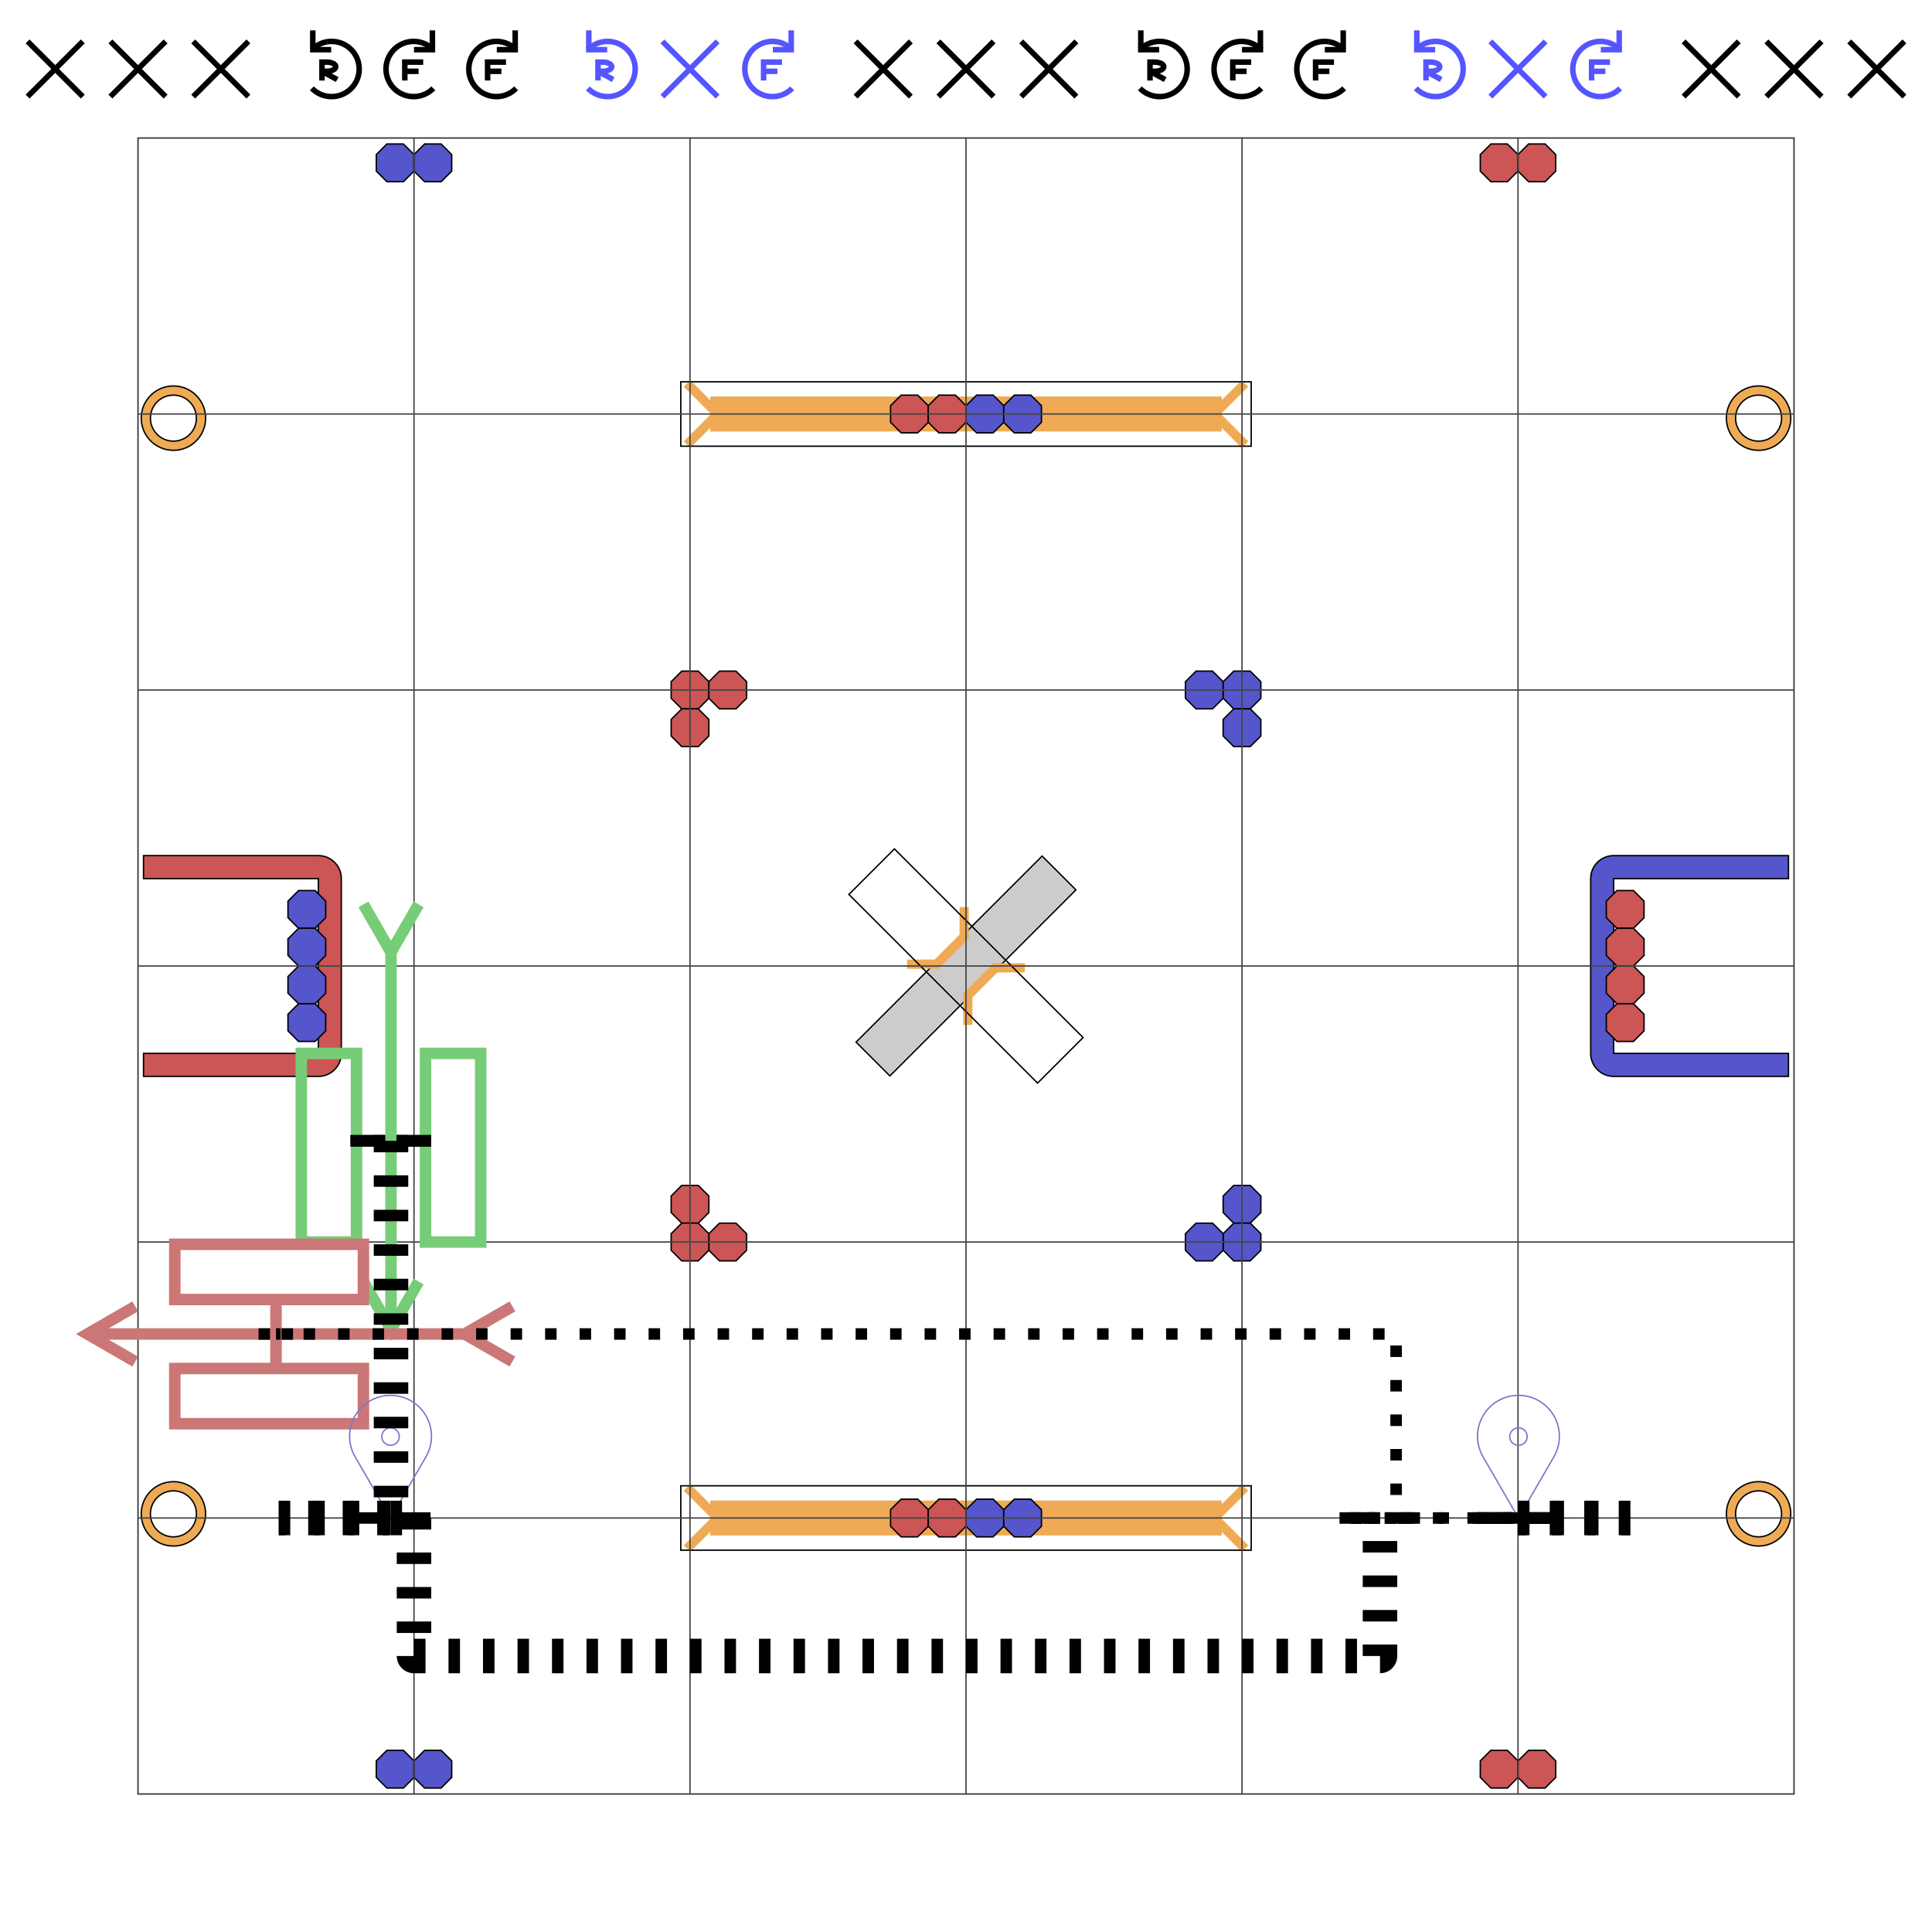
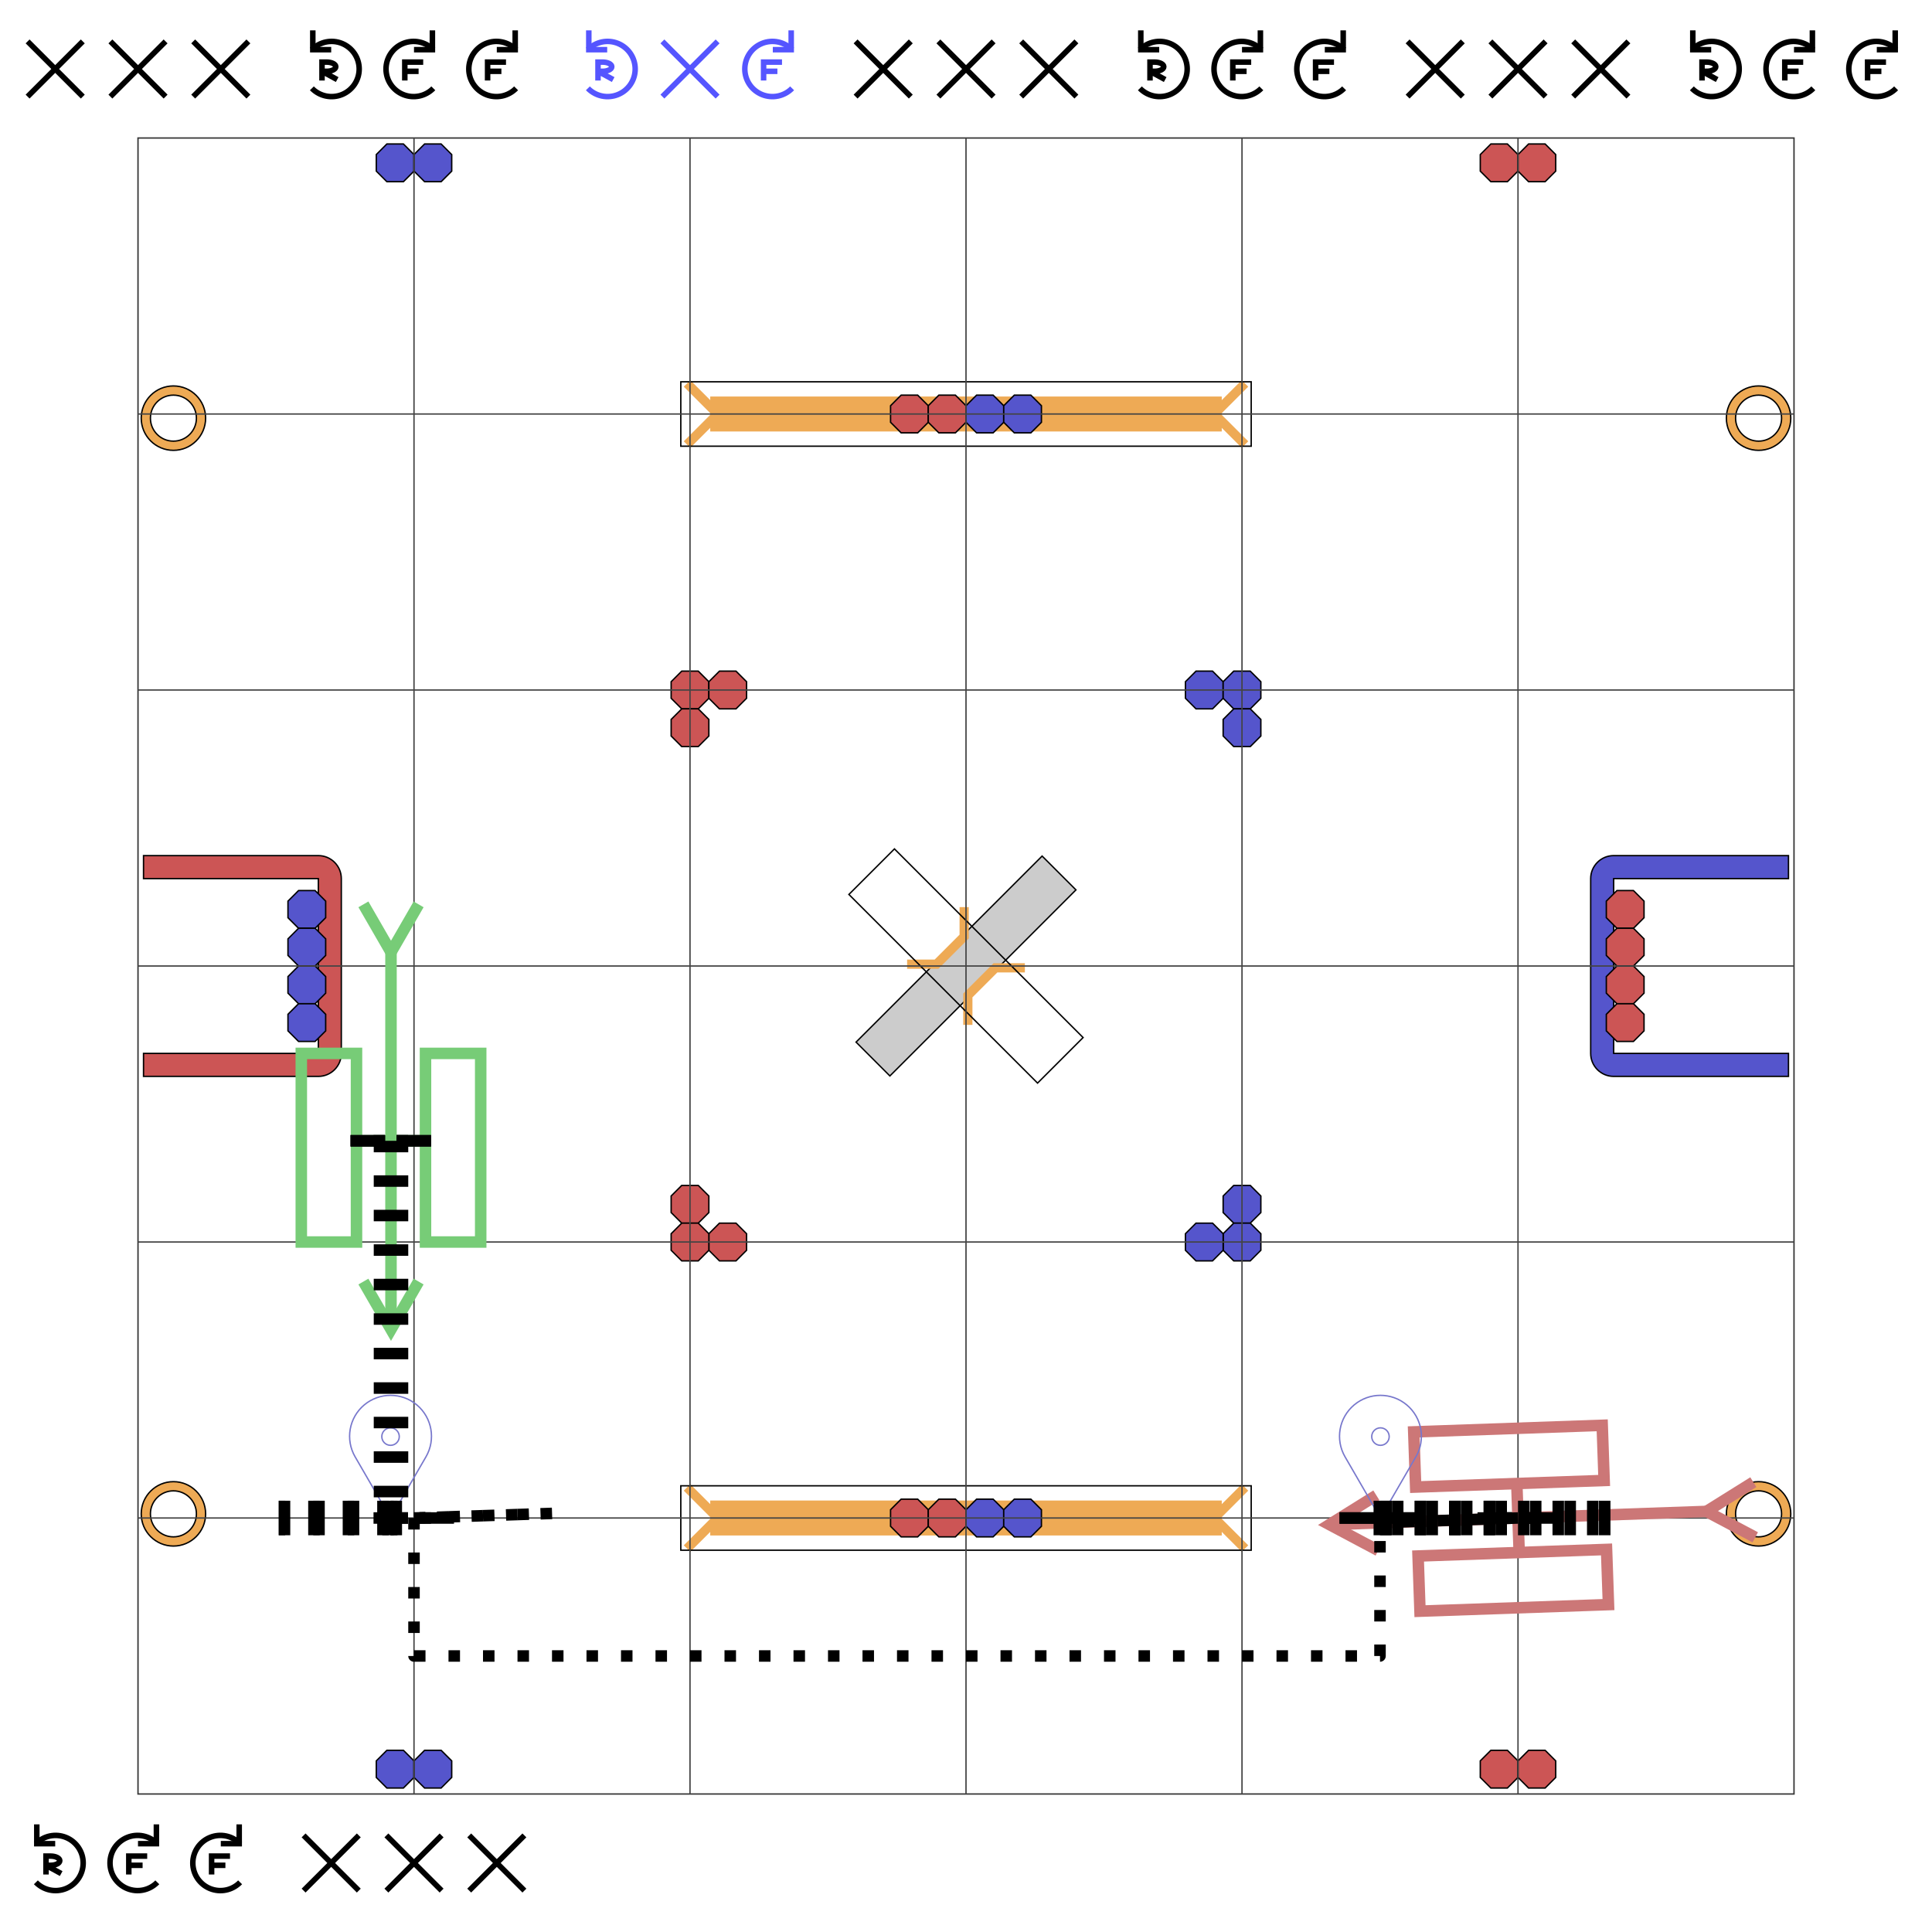
<svg xmlns="http://www.w3.org/2000/svg" version="1.1" width="600" height="600" viewBox="-2100 -2100 4200 4200">
  <g transform="scale(1, -1)">
    <rect x="-2100" y="-2100" width="4200" height="4200" fill="#ffffff" />
    <rect x="-1800" y="-1800" width="3600" height="3600" fill="none" stroke="#333333" stroke-width="3" />
    <path d="M -1788 240 l 380 0 a 50 50 0 0 0 50 -50 l 0 -380 a 50 50 0 0 0 -50 -50 l -380 0  l 0 50 l 380 0 l 0 380 l -380 0 z" fill="#cc5555" stroke="#000000" stroke-width="3" />
    <path d="M 1788 240 l -380 0 a 50 50 0 0 1 -50 -50 l 0 -380 a 50 50 0 0 1 50 -50 l 380 0  l 0 50 l -380 0 l 0 380 l 380 0 z" fill="#5555cc" stroke="#000000" stroke-width="3" />
    <rect x="-550" y="1200" width="20" height="94" transform="rotate(45, -540, 1200)" fill="#eeaa55" />
    <rect x="-550" y="1200" width="20" height="94" transform="rotate(135, -540, 1200)" fill="#eeaa55" />
    <rect x="530" y="1200" width="20" height="94" transform="rotate(-45, 540, 1200)" fill="#eeaa55" />
    <rect x="530" y="1200" width="20" height="94" transform="rotate(-135, 540, 1200)" fill="#eeaa55" />
    <rect x="-550" y="-1200" width="20" height="94" transform="rotate(45, -540, -1200)" fill="#eeaa55" />
    <rect x="-550" y="-1200" width="20" height="94" transform="rotate(135, -540, -1200)" fill="#eeaa55" />
    <rect x="530" y="-1200" width="20" height="94" transform="rotate(-45, 540, -1200)" fill="#eeaa55" />
    <rect x="530" y="-1200" width="20" height="94" transform="rotate(-135, 540, -1200)" fill="#eeaa55" />
    <rect x="-556" y="1162" width="1112" height="76" fill="#eeaa55" />
    <rect x="-620" y="1130" width="1240" height="140" fill="none" stroke="#000000" stroke-width="3" />
    <rect x="-556" y="-1238" width="1112" height="76" fill="#eeaa55" />
    <rect x="-620" y="-1270" width="1240" height="140" fill="none" stroke="#000000" stroke-width="3" />
    <rect x="-286" y="-52" width="572" height="104" transform="rotate(45)" fill="#cccccc" stroke="#000000" stroke-width="3" />
    <polyline points="-128,4 -64,4 -4,64 -4,128" fill="none" stroke="#eeaa55" stroke-width="20" />
    <polyline points="128,-4 64,-4 4,-64 4,-128" fill="none" stroke="#eeaa55" stroke-width="20" />
    <rect x="-290" y="-70" width="580" height="140" transform="rotate(-45)" fill="none" stroke="#000000" stroke-width="3" />
    <path d="M 1118,1728 l 0 36 l 23 23 l 36 0 l 23 -23 l  0 -36 l -23 -23 l -36 0 l -23 23 z" fill="#cc5555" stroke="#000000" stroke-width="3" fill-rule="evenodd" />
    <path d="M 1200,1728 l 0 36 l 23 23 l 36 0 l 23 -23 l  0 -36 l -23 -23 l -36 0 l -23 23 z" fill="#cc5555" stroke="#000000" stroke-width="3" fill-rule="evenodd" />
    <path d="M -164,1182 l 0 36 l 23 23 l 36 0 l 23 -23 l  0 -36 l -23 -23 l -36 0 l -23 23 z" fill="#cc5555" stroke="#000000" stroke-width="3" fill-rule="evenodd" />
    <path d="M -82,1182 l 0 36 l 23 23 l 36 0 l 23 -23 l  0 -36 l -23 -23 l -36 0 l -23 23 z" fill="#cc5555" stroke="#000000" stroke-width="3" fill-rule="evenodd" />
    <path d="M -641,582 l 0 36 l 23 23 l 36 0 l 23 -23 l  0 -36 l -23 -23 l -36 0 l -23 23 z" fill="#cc5555" stroke="#000000" stroke-width="3" fill-rule="evenodd" />
    <path d="M -559,582 l 0 36 l 23 23 l 36 0 l 23 -23 l  0 -36 l -23 -23 l -36 0 l -23 23 z" fill="#cc5555" stroke="#000000" stroke-width="3" fill-rule="evenodd" />
    <path d="M -641,500 l 0 36 l 23 23 l 36 0 l 23 -23 l  0 -36 l -23 -23 l -36 0 l -23 23 z" fill="#cc5555" stroke="#000000" stroke-width="3" fill-rule="evenodd" />
    <path d="M 1392,105 l 0 36 l 23 23 l 36 0 l 23 -23 l  0 -36 l -23 -23 l -36 0 l -23 23 z" fill="#cc5555" stroke="#000000" stroke-width="3" fill-rule="evenodd" />
    <path d="M 1392,23 l 0 36 l 23 23 l 36 0 l 23 -23 l  0 -36 l -23 -23 l -36 0 l -23 23 z" fill="#cc5555" stroke="#000000" stroke-width="3" fill-rule="evenodd" />
    <path d="M 1392,-59 l 0 36 l 23 23 l 36 0 l 23 -23 l  0 -36 l -23 -23 l -36 0 l -23 23 z" fill="#cc5555" stroke="#000000" stroke-width="3" fill-rule="evenodd" />
    <path d="M 1392,-141 l 0 36 l 23 23 l 36 0 l 23 -23 l  0 -36 l -23 -23 l -36 0 l -23 23 z" fill="#cc5555" stroke="#000000" stroke-width="3" fill-rule="evenodd" />
    <path d="M -641,-536 l 0 36 l 23 23 l 36 0 l 23 -23 l  0 -36 l -23 -23 l -36 0 l -23 23 z" fill="#cc5555" stroke="#000000" stroke-width="3" fill-rule="evenodd" />
    <path d="M -559,-618 l 0 36 l 23 23 l 36 0 l 23 -23 l  0 -36 l -23 -23 l -36 0 l -23 23 z" fill="#cc5555" stroke="#000000" stroke-width="3" fill-rule="evenodd" />
    <path d="M -641,-618 l 0 36 l 23 23 l 36 0 l 23 -23 l  0 -36 l -23 -23 l -36 0 l -23 23 z" fill="#cc5555" stroke="#000000" stroke-width="3" fill-rule="evenodd" />
    <path d="M -164,-1218 l 0 36 l 23 23 l 36 0 l 23 -23 l  0 -36 l -23 -23 l -36 0 l -23 23 z" fill="#cc5555" stroke="#000000" stroke-width="3" fill-rule="evenodd" />
    <path d="M -82,-1218 l 0 36 l 23 23 l 36 0 l 23 -23 l  0 -36 l -23 -23 l -36 0 l -23 23 z" fill="#cc5555" stroke="#000000" stroke-width="3" fill-rule="evenodd" />
    <path d="M 1118,-1764 l 0 36 l 23 23 l 36 0 l 23 -23 l  0 -36 l -23 -23 l -36 0 l -23 23 z" fill="#cc5555" stroke="#000000" stroke-width="3" fill-rule="evenodd" />
    <path d="M 1200,-1764 l 0 36 l 23 23 l 36 0 l 23 -23 l  0 -36 l -23 -23 l -36 0 l -23 23 z" fill="#cc5555" stroke="#000000" stroke-width="3" fill-rule="evenodd" />
    <path d="M -1282,1728 l 0 36 l 23 23 l 36 0 l 23 -23 l  0 -36 l -23 -23 l -36 0 l -23 23 z" fill="#5555cc" stroke="#000000" stroke-width="3" fill-rule="evenodd" />
    <path d="M -1200,1728 l 0 36 l 23 23 l 36 0 l 23 -23 l  0 -36 l -23 -23 l -36 0 l -23 23 z" fill="#5555cc" stroke="#000000" stroke-width="3" fill-rule="evenodd" />
    <path d="M 0,1182 l 0 36 l 23 23 l 36 0 l 23 -23 l  0 -36 l -23 -23 l -36 0 l -23 23 z" fill="#5555cc" stroke="#000000" stroke-width="3" fill-rule="evenodd" />
    <path d="M 82,1182 l 0 36 l 23 23 l 36 0 l 23 -23 l  0 -36 l -23 -23 l -36 0 l -23 23 z" fill="#5555cc" stroke="#000000" stroke-width="3" fill-rule="evenodd" />
    <path d="M 477,582 l 0 36 l 23 23 l 36 0 l 23 -23 l  0 -36 l -23 -23 l -36 0 l -23 23 z" fill="#5555cc" stroke="#000000" stroke-width="3" fill-rule="evenodd" />
    <path d="M 559,582 l 0 36 l 23 23 l 36 0 l 23 -23 l  0 -36 l -23 -23 l -36 0 l -23 23 z" fill="#5555cc" stroke="#000000" stroke-width="3" fill-rule="evenodd" />
    <path d="M 559,500 l 0 36 l 23 23 l 36 0 l 23 -23 l  0 -36 l -23 -23 l -36 0 l -23 23 z" fill="#5555cc" stroke="#000000" stroke-width="3" fill-rule="evenodd" />
    <path d="M -1474,105 l 0 36 l 23 23 l 36 0 l 23 -23 l  0 -36 l -23 -23 l -36 0 l -23 23 z" fill="#5555cc" stroke="#000000" stroke-width="3" fill-rule="evenodd" />
    <path d="M -1474,23 l 0 36 l 23 23 l 36 0 l 23 -23 l  0 -36 l -23 -23 l -36 0 l -23 23 z" fill="#5555cc" stroke="#000000" stroke-width="3" fill-rule="evenodd" />
    <path d="M -1474,-59 l 0 36 l 23 23 l 36 0 l 23 -23 l  0 -36 l -23 -23 l -36 0 l -23 23 z" fill="#5555cc" stroke="#000000" stroke-width="3" fill-rule="evenodd" />
    <path d="M -1474,-141 l 0 36 l 23 23 l 36 0 l 23 -23 l  0 -36 l -23 -23 l -36 0 l -23 23 z" fill="#5555cc" stroke="#000000" stroke-width="3" fill-rule="evenodd" />
    <path d="M 559,-536 l 0 36 l 23 23 l 36 0 l 23 -23 l  0 -36 l -23 -23 l -36 0 l -23 23 z" fill="#5555cc" stroke="#000000" stroke-width="3" fill-rule="evenodd" />
    <path d="M 559,-618 l 0 36 l 23 23 l 36 0 l 23 -23 l  0 -36 l -23 -23 l -36 0 l -23 23 z" fill="#5555cc" stroke="#000000" stroke-width="3" fill-rule="evenodd" />
    <path d="M 477,-618 l 0 36 l 23 23 l 36 0 l 23 -23 l  0 -36 l -23 -23 l -36 0 l -23 23 z" fill="#5555cc" stroke="#000000" stroke-width="3" fill-rule="evenodd" />
    <path d="M 0,-1218 l 0 36 l 23 23 l 36 0 l 23 -23 l  0 -36 l -23 -23 l -36 0 l -23 23 z" fill="#5555cc" stroke="#000000" stroke-width="3" fill-rule="evenodd" />
    <path d="M 82,-1218 l 0 36 l 23 23 l 36 0 l 23 -23 l  0 -36 l -23 -23 l -36 0 l -23 23 z" fill="#5555cc" stroke="#000000" stroke-width="3" fill-rule="evenodd" />
    <path d="M -1282,-1764 l 0 36 l 23 23 l 36 0 l 23 -23 l  0 -36 l -23 -23 l -36 0 l -23 23 z" fill="#5555cc" stroke="#000000" stroke-width="3" fill-rule="evenodd" />
    <path d="M -1200,-1764 l 0 36 l 23 23 l 36 0 l 23 -23 l  0 -36 l -23 -23 l -36 0 l -23 23 z" fill="#5555cc" stroke="#000000" stroke-width="3" fill-rule="evenodd" />
    <path d="M -1793,1191 a 70 70 0 0 0 140 0 a 70 70 0 0 0 -140 0 z m 20 0 a 50 50 0 0 0 100 0 a 50 50 0 0 0 -100 0 z" fill="#eeaa55" stroke="#000000" stroke-width="3" fill-rule="evenodd" />
    <path d="M 1653,1191 a 70 70 0 0 0 140 0 a 70 70 0 0 0 -140 0 z m 20 0 a 50 50 0 0 0 100 0 a 50 50 0 0 0 -100 0 z" fill="#eeaa55" stroke="#000000" stroke-width="3" fill-rule="evenodd" />
    <path d="M -1793,-1191 a 70 70 0 0 0 140 0 a 70 70 0 0 0 -140 0 z m 20 0 a 50 50 0 0 0 100 0 a 50 50 0 0 0 -100 0 z" fill="#eeaa55" stroke="#000000" stroke-width="3" fill-rule="evenodd" />
    <path d="M 1653,-1191 a 70 70 0 0 0 140 0 a 70 70 0 0 0 -140 0 z m 20 0 a 50 50 0 0 0 100 0 a 50 50 0 0 0 -100 0 z" fill="#eeaa55" stroke="#000000" stroke-width="3" fill-rule="evenodd" />
    <line x1="-1800" y1="-1200" x2="1800" y2="-1200" stroke="#444444" stroke-width="3" />
    <line x1="-1800" y1="-600" x2="1800" y2="-600" stroke="#444444" stroke-width="3" />
    <line x1="-1800" y1="0" x2="1800" y2="0" stroke="#444444" stroke-width="3" />
    <line x1="-1800" y1="600" x2="1800" y2="600" stroke="#444444" stroke-width="3" />
    <line x1="-1800" y1="1200" x2="1800" y2="1200" stroke="#444444" stroke-width="3" />
    <line x1="-1200" y1="-1800" x2="-1200" y2="1800" stroke="#444444" stroke-width="3" />
    <line x1="-600" y1="-1800" x2="-600" y2="1800" stroke="#444444" stroke-width="3" />
    <line x1="0" y1="-1800" x2="0" y2="1800" stroke="#444444" stroke-width="3" />
    <line x1="600" y1="-1800" x2="600" y2="1800" stroke="#444444" stroke-width="3" />
    <line x1="1200" y1="-1800" x2="1200" y2="1800" stroke="#444444" stroke-width="3" />
    <g transform="translate(-1250.0 -380.0)  rotate(-180)">
      <rect x="-195" y="-190" width="120" height="410" fill="none" stroke="#77cc77" stroke-width="25" />
      <rect x="75" y="-190" width="120" height="410" fill="none" stroke="#77cc77" stroke-width="25" />
      <line x1="-75" y1="0" x2="75" y2="0" stroke="#77cc77" stroke-width="25" />
      <line x1="0" y1="-410" x2="0" y2="410" stroke="#77cc77" stroke-width="25" />
      <polyline points="-60,306 0,410 60,306" fill="none" stroke="#77cc77" stroke-width="25" />
      <polyline points="-60,-514 0,-410 60,-514" fill="none" stroke="#77cc77" stroke-width="25" />
    </g>
-     <g transform="translate(-1500 -800)  rotate(-270)">
+     <g transform="translate(1200 -1200)  rotate(-268)">
      <rect x="-195" y="-190" width="120" height="410" fill="none" stroke="#cc7777" stroke-width="25" />
      <rect x="75" y="-190" width="120" height="410" fill="none" stroke="#cc7777" stroke-width="25" />
      <line x1="-75" y1="0" x2="75" y2="0" stroke="#cc7777" stroke-width="25" />
      <line x1="0" y1="-410" x2="0" y2="410" stroke="#cc7777" stroke-width="25" />
      <polyline points="-60,306 0,410 60,306" fill="none" stroke="#cc7777" stroke-width="25" />
      <polyline points="-60,-514 0,-410 60,-514" fill="none" stroke="#cc7777" stroke-width="25" />
    </g>
    <path d="M -1251,-1200 l -77 133 a 89 89 0 1 0 154 0 z m -19 177 a 19 19 0 0 0 38 0 a 19 19 0 0 0 -38 0 z" fill="none" stroke="#7777cc" stroke-width="3" fill-rule="evenodd" />
-     <path d="M 1201,-1200 l -77 133 a 89 89 0 1 0 154 0 z m -19 177 a 19 19 0 0 0 38 0 a 19 19 0 0 0 -38 0 z" fill="none" stroke="#7777cc" stroke-width="3" fill-rule="evenodd" />
+     <path d="M 901,-1200 l -77 133 a 89 89 0 1 0 154 0 z m -19 177 a 19 19 0 0 0 38 0 a 19 19 0 0 0 -38 0 z" fill="none" stroke="#7777cc" stroke-width="3" fill-rule="evenodd" />
    <line x1="-1288.0" y1="-380.0" x2="-1213.0" y2="-380.0" stroke="#000000" stroke-width="25" stroke-dasharray="25,25">
      <animateTransform attributeName="transform" type="rotate" to="360 -1250.0 -380.0" dur="2000ms" repeatCount="indefinite" from="0 -1250.0 -380.0" />
    </line>
    <line x1="-1338.0" y1="-380.0" x2="-1163.0" y2="-380.0" stroke="#000000" stroke-width="25" stroke-dasharray="75,25">
      <animateTransform attributeName="transform" type="rotate" to="360 -1250.0 -380.0" dur="2000ms" repeatCount="indefinite" from="0 -1250.0 -380.0" />
    </line>
    <line x1="-1338.0" y1="-380.0" x2="-1163.0" y2="-380.0" stroke="#000000" stroke-width="25" stroke-dasharray="75,25">
      <animateTransform attributeName="transform" type="rotate" to="360 -1250.0 -380.0" dur="2000ms" repeatCount="indefinite" from="0 -1250.0 -380.0" />
    </line>
    <polyline points="-1250.0,-380.0 -1250,-1200 -1494.0,-1200.0" fill="none" stroke="#000000" stroke-width="75" stroke-dasharray="25,50" stroke-linejoin="round" stroke-dashoffset="0">
      <animate attributeName="stroke-dashoffset" values="75;0" dur="1000ms" repeatCount="indefinite" />
    </polyline>
-     <polyline points="-1494.0,-1200.0 -1251,-1200" fill="none" stroke="#000000" stroke-width="75" stroke-dasharray="25,50" stroke-linejoin="round" stroke-dashoffset="0">
-       <animate attributeName="stroke-dashoffset" values="75;0" dur="1000ms" repeatCount="indefinite" />
-     </polyline>
-     <line x1="-1339" y1="-1200" x2="-1164" y2="-1200" stroke="#000000" stroke-width="25" stroke-dasharray="75,25">
-       <animateTransform attributeName="transform" type="rotate" to="360 -1251 -1200" dur="2000ms" repeatCount="indefinite" from="0 -1251 -1200" />
-     </line>
+     <polyline points="-1494.0,-1200.0 -1236,-1200" fill="none" stroke="#000000" stroke-width="75" stroke-dasharray="25,50" stroke-linejoin="round" stroke-dashoffset="0">
+       <animate attributeName="stroke-dashoffset" values="75;0" dur="1000ms" repeatCount="indefinite" />
+     </polyline>
+     <polyline points="-1236,-1200 -1251,-1200" fill="none" stroke="#000000" stroke-width="75" stroke-dasharray="25,50" stroke-linejoin="round" stroke-dashoffset="0">
+       <animate attributeName="stroke-dashoffset" values="75;0" dur="1000ms" repeatCount="indefinite" />
+     </polyline>
    <polyline points="-1251,-1200 -1200,-1200" fill="none" stroke="#000000" stroke-width="75" stroke-dasharray="25,50" stroke-linejoin="round" stroke-dashoffset="0">
      <animate attributeName="stroke-dashoffset" values="75;0" dur="1000ms" repeatCount="indefinite" />
    </polyline>
-     <polyline points="-1200,-1200 -1200,-1500 900,-1500 900,-1200" fill="none" stroke="#000000" stroke-width="75" stroke-dasharray="25,50" stroke-linejoin="round" stroke-dashoffset="0">
+     <line x1="-1288" y1="-1200" x2="-1113" y2="-1200" stroke="#000000" stroke-width="25" stroke-dasharray="75,25">
+       <animateTransform attributeName="transform" type="rotate" to="360 -1200 -1200" dur="2000ms" repeatCount="indefinite" from="0 -1200 -1200" />
+     </line>
+     <line x1="-1238" y1="-1200" x2="-1163" y2="-1200" stroke="#000000" stroke-width="25" stroke-dasharray="25,25">
+       <animateTransform attributeName="transform" type="rotate" to="360 -1200 -1200" dur="2000ms" repeatCount="indefinite" from="0 -1200 -1200" />
+     </line>
+     <polyline points="-1200,-1200 -900,-1190" fill="none" stroke="#000000" stroke-width="25" stroke-dasharray="25,50" stroke-linejoin="round" stroke-dashoffset="0">
+       <animate attributeName="stroke-dashoffset" values="75;0" dur="1000ms" repeatCount="indefinite" />
+     </polyline>
+     <polyline points="-900,-1190 -1200,-1200" fill="none" stroke="#000000" stroke-width="25" stroke-dasharray="25,50" stroke-linejoin="round" stroke-dashoffset="0">
+       <animate attributeName="stroke-dashoffset" values="75;0" dur="1000ms" repeatCount="indefinite" />
+     </polyline>
+     <polyline points="-1200,-1200 -1200,-1500 900,-1500 900,-1200" fill="none" stroke="#000000" stroke-width="25" stroke-dasharray="25,50" stroke-linejoin="round" stroke-dashoffset="0">
      <animate attributeName="stroke-dashoffset" values="75;0" dur="1000ms" repeatCount="indefinite" />
    </polyline>
    <line x1="812" y1="-1200" x2="987" y2="-1200" stroke="#000000" stroke-width="25" stroke-dasharray="75,25">
      <animateTransform attributeName="transform" type="rotate" to="360 900 -1200" dur="2000ms" repeatCount="indefinite" from="0 900 -1200" />
    </line>
-     <polyline points="900,-1200 835,-1200" fill="none" stroke="#000000" stroke-width="25" stroke-dasharray="25,50" stroke-linejoin="round" stroke-dashoffset="0">
-       <animate attributeName="stroke-dashoffset" values="75;0" dur="1000ms" repeatCount="indefinite" />
-     </polyline>
-     <polyline points="835,-1200 865,-1200" fill="none" stroke="#000000" stroke-width="25" stroke-dasharray="25,50" stroke-linejoin="round" stroke-dashoffset="0">
-       <animate attributeName="stroke-dashoffset" values="75;0" dur="1000ms" repeatCount="indefinite" />
-     </polyline>
-     <polyline points="865,-1200 1200,-1200" fill="none" stroke="#000000" stroke-width="25" stroke-dasharray="25,50" stroke-linejoin="round" stroke-dashoffset="0">
-       <animate attributeName="stroke-dashoffset" values="75;0" dur="1000ms" repeatCount="indefinite" />
-     </polyline>
-     <polyline points="1200,-1200 1444.0,-1200.0" fill="none" stroke="#000000" stroke-width="75" stroke-dasharray="25,50" stroke-linejoin="round" stroke-dashoffset="0">
-       <animate attributeName="stroke-dashoffset" values="75;0" dur="1000ms" repeatCount="indefinite" />
-     </polyline>
-     <polyline points="1444.0,-1200.0 1201,-1200" fill="none" stroke="#000000" stroke-width="75" stroke-dasharray="25,50" stroke-linejoin="round" stroke-dashoffset="0">
-       <animate attributeName="stroke-dashoffset" values="75;0" dur="1000ms" repeatCount="indefinite" />
-     </polyline>
-     <line x1="1113" y1="-1200" x2="1288" y2="-1200" stroke="#000000" stroke-width="25" stroke-dasharray="75,25">
-       <animateTransform attributeName="transform" type="rotate" to="360 1201 -1200" dur="2000ms" repeatCount="indefinite" from="0 1201 -1200" />
-     </line>
-     <polyline points="1201,-1200 1200,-1200" fill="none" stroke="#000000" stroke-width="75" stroke-dasharray="25,50" stroke-linejoin="round" stroke-dashoffset="0">
+     <line x1="812" y1="-1200" x2="987" y2="-1200" stroke="#000000" stroke-width="25" stroke-dasharray="75,25">
+       <animateTransform attributeName="transform" type="rotate" to="360 900 -1200" dur="2000ms" repeatCount="indefinite" from="0 900 -1200" />
+     </line>
+     <polyline points="900,-1200 1401.0,-1200.0" fill="none" stroke="#000000" stroke-width="75" stroke-dasharray="25,50" stroke-linejoin="round" stroke-dashoffset="0">
+       <animate attributeName="stroke-dashoffset" values="75;0" dur="1000ms" repeatCount="indefinite" />
+     </polyline>
+     <polyline points="1401.0,-1200.0 886,-1200" fill="none" stroke="#000000" stroke-width="75" stroke-dasharray="25,50" stroke-linejoin="round" stroke-dashoffset="0">
+       <animate attributeName="stroke-dashoffset" values="75;0" dur="1000ms" repeatCount="indefinite" />
+     </polyline>
+     <polyline points="886,-1200 901,-1200" fill="none" stroke="#000000" stroke-width="75" stroke-dasharray="25,50" stroke-linejoin="round" stroke-dashoffset="0">
+       <animate attributeName="stroke-dashoffset" values="75;0" dur="1000ms" repeatCount="indefinite" />
+     </polyline>
+     <polyline points="901,-1200 1200,-1200" fill="none" stroke="#000000" stroke-width="75" stroke-dasharray="25,50" stroke-linejoin="round" stroke-dashoffset="0">
      <animate attributeName="stroke-dashoffset" values="75;0" dur="1000ms" repeatCount="indefinite" />
    </polyline>
    <line x1="1112" y1="-1200" x2="1287" y2="-1200" stroke="#000000" stroke-width="25" stroke-dasharray="75,25">
      <animateTransform attributeName="transform" type="rotate" to="360 1200 -1200" dur="2000ms" repeatCount="indefinite" from="0 1200 -1200" />
    </line>
-     <line x1="1112" y1="-1200" x2="1287" y2="-1200" stroke="#000000" stroke-width="25" stroke-dasharray="75,25">
+     <line x1="1162" y1="-1200" x2="1237" y2="-1200" stroke="#000000" stroke-width="25" stroke-dasharray="25,25">
      <animateTransform attributeName="transform" type="rotate" to="360 1200 -1200" dur="2000ms" repeatCount="indefinite" from="0 1200 -1200" />
    </line>
-     <polyline points="1200,-1200 835,-1200" fill="none" stroke="#000000" stroke-width="25" stroke-dasharray="25,50" stroke-linejoin="round" stroke-dashoffset="0">
-       <animate attributeName="stroke-dashoffset" values="75;0" dur="1000ms" repeatCount="indefinite" />
-     </polyline>
-     <polyline points="835,-1200 935,-1200 935,-800 -1500,-800" fill="none" stroke="#000000" stroke-width="25" stroke-dasharray="25,50" stroke-linejoin="round" stroke-dashoffset="0">
-       <animate attributeName="stroke-dashoffset" values="75;0" dur="1000ms" repeatCount="indefinite" />
-     </polyline>
-     <line x1="-1538" y1="-800" x2="-1463" y2="-800" stroke="#000000" stroke-width="25" stroke-dasharray="25,25">
-       <animateTransform attributeName="transform" type="rotate" to="360 -1500 -800" dur="2000ms" repeatCount="indefinite" from="0 -1500 -800" />
+     <polyline points="1200,-1200 900,-1210" fill="none" stroke="#000000" stroke-width="25" stroke-dasharray="25,50" stroke-linejoin="round" stroke-dashoffset="0">
+       <animate attributeName="stroke-dashoffset" values="75;0" dur="1000ms" repeatCount="indefinite" />
+     </polyline>
+     <polyline points="900,-1210 1200,-1200" fill="none" stroke="#000000" stroke-width="25" stroke-dasharray="25,50" stroke-linejoin="round" stroke-dashoffset="0">
+       <animate attributeName="stroke-dashoffset" values="75;0" dur="1000ms" repeatCount="indefinite" />
+     </polyline>
+     <line x1="1162" y1="-1200" x2="1237" y2="-1200" stroke="#000000" stroke-width="25" stroke-dasharray="25,25">
+       <animateTransform attributeName="transform" type="rotate" to="360 1200 -1200" dur="2000ms" repeatCount="indefinite" from="0 1200 -1200" />
    </line>
    <line x1="-2040" y1="1890" x2="-1920" y2="2010" stroke="#000000" stroke-width="12" />
    <line x1="-2040" y1="2010" x2="-1920" y2="1890" stroke="#000000" stroke-width="12" />
    <line x1="-1860" y1="1890" x2="-1740" y2="2010" stroke="#000000" stroke-width="12" />
    <line x1="-1860" y1="2010" x2="-1740" y2="1890" stroke="#000000" stroke-width="12" />
    <line x1="-1680" y1="1890" x2="-1560" y2="2010" stroke="#000000" stroke-width="12" />
    <line x1="-1680" y1="2010" x2="-1560" y2="1890" stroke="#000000" stroke-width="12" />
    <path d="M -1422,1908 a 60 60 0 1 1 0 84" fill="none" stroke="#000000" stroke-width="12" />
    <path d="M -1380 1992 l -40 0 l 0 42" fill="none" stroke="#000000" stroke-width="12" />
    <path d="M -1400 1925 l 0 40 l 10 0 a 20 10 0 0 0 0 -20 l -10 0 l 33 -18" fill="none" stroke="#000000" stroke-width="12" />
    <path d="M -1158,1908 a 60 60 0 1 0 0 84" fill="none" stroke="#000000" stroke-width="12" />
    <path d="M -1200 1992 l 40 0 l 0 42" fill="none" stroke="#000000" stroke-width="12" />
    <path d="M -1180,1965 l -40 0 l 0 -40 m 0 20 l 30 0" fill="none" stroke="#000000" stroke-width="12" />
    <path d="M -978,1908 a 60 60 0 1 0 0 84" fill="none" stroke="#000000" stroke-width="12" />
    <path d="M -1020 1992 l 40 0 l 0 42" fill="none" stroke="#000000" stroke-width="12" />
    <path d="M -1000,1965 l -40 0 l 0 -40 m 0 20 l 30 0" fill="none" stroke="#000000" stroke-width="12" />
    <path d="M -822,1908 a 60 60 0 1 1 0 84" fill="none" stroke="#5555ff" stroke-width="12" />
    <path d="M -780 1992 l -40 0 l 0 42" fill="none" stroke="#5555ff" stroke-width="12" />
    <path d="M -800 1925 l 0 40 l 10 0 a 20 10 0 0 0 0 -20 l -10 0 l 33 -18" fill="none" stroke="#5555ff" stroke-width="12" />
    <line x1="-660" y1="1890" x2="-540" y2="2010" stroke="#5555ff" stroke-width="12" />
    <line x1="-660" y1="2010" x2="-540" y2="1890" stroke="#5555ff" stroke-width="12" />
    <path d="M -378,1908 a 60 60 0 1 0 0 84" fill="none" stroke="#5555ff" stroke-width="12" />
    <path d="M -420 1992 l 40 0 l 0 42" fill="none" stroke="#5555ff" stroke-width="12" />
    <path d="M -400,1965 l -40 0 l 0 -40 m 0 20 l 30 0" fill="none" stroke="#5555ff" stroke-width="12" />
    <line x1="-240" y1="1890" x2="-120" y2="2010" stroke="#000000" stroke-width="12" />
    <line x1="-240" y1="2010" x2="-120" y2="1890" stroke="#000000" stroke-width="12" />
    <line x1="-60" y1="1890" x2="60" y2="2010" stroke="#000000" stroke-width="12" />
    <line x1="-60" y1="2010" x2="60" y2="1890" stroke="#000000" stroke-width="12" />
    <line x1="120" y1="1890" x2="240" y2="2010" stroke="#000000" stroke-width="12" />
    <line x1="120" y1="2010" x2="240" y2="1890" stroke="#000000" stroke-width="12" />
    <path d="M 378,1908 a 60 60 0 1 1 0 84" fill="none" stroke="#000000" stroke-width="12" />
    <path d="M 420 1992 l -40 0 l 0 42" fill="none" stroke="#000000" stroke-width="12" />
    <path d="M 400 1925 l 0 40 l 10 0 a 20 10 0 0 0 0 -20 l -10 0 l 33 -18" fill="none" stroke="#000000" stroke-width="12" />
    <path d="M 642,1908 a 60 60 0 1 0 0 84" fill="none" stroke="#000000" stroke-width="12" />
    <path d="M 600 1992 l 40 0 l 0 42" fill="none" stroke="#000000" stroke-width="12" />
    <path d="M 620,1965 l -40 0 l 0 -40 m 0 20 l 30 0" fill="none" stroke="#000000" stroke-width="12" />
    <path d="M 822,1908 a 60 60 0 1 0 0 84" fill="none" stroke="#000000" stroke-width="12" />
    <path d="M 780 1992 l 40 0 l 0 42" fill="none" stroke="#000000" stroke-width="12" />
    <path d="M 800,1965 l -40 0 l 0 -40 m 0 20 l 30 0" fill="none" stroke="#000000" stroke-width="12" />
-     <path d="M 978,1908 a 60 60 0 1 1 0 84" fill="none" stroke="#5555ff" stroke-width="12" />
-     <path d="M 1020 1992 l -40 0 l 0 42" fill="none" stroke="#5555ff" stroke-width="12" />
-     <path d="M 1000 1925 l 0 40 l 10 0 a 20 10 0 0 0 0 -20 l -10 0 l 33 -18" fill="none" stroke="#5555ff" stroke-width="12" />
-     <line x1="1140" y1="1890" x2="1260" y2="2010" stroke="#5555ff" stroke-width="12" />
-     <line x1="1140" y1="2010" x2="1260" y2="1890" stroke="#5555ff" stroke-width="12" />
-     <path d="M 1422,1908 a 60 60 0 1 0 0 84" fill="none" stroke="#5555ff" stroke-width="12" />
-     <path d="M 1380 1992 l 40 0 l 0 42" fill="none" stroke="#5555ff" stroke-width="12" />
-     <path d="M 1400,1965 l -40 0 l 0 -40 m 0 20 l 30 0" fill="none" stroke="#5555ff" stroke-width="12" />
-     <line x1="1560" y1="1890" x2="1680" y2="2010" stroke="#000000" stroke-width="12" />
-     <line x1="1560" y1="2010" x2="1680" y2="1890" stroke="#000000" stroke-width="12" />
-     <line x1="1740" y1="1890" x2="1860" y2="2010" stroke="#000000" stroke-width="12" />
-     <line x1="1740" y1="2010" x2="1860" y2="1890" stroke="#000000" stroke-width="12" />
-     <line x1="1920" y1="1890" x2="2040" y2="2010" stroke="#000000" stroke-width="12" />
-     <line x1="1920" y1="2010" x2="2040" y2="1890" stroke="#000000" stroke-width="12" />
-     <path d="M 2178,1908 a 60 60 0 1 1 0 84" fill="none" stroke="#000000" stroke-width="12" />
-     <path d="M 2220 1992 l -40 0 l 0 42" fill="none" stroke="#000000" stroke-width="12" />
-     <path d="M 2200 1925 l 0 40 l 10 0 a 20 10 0 0 0 0 -20 l -10 0 l 33 -18" fill="none" stroke="#000000" stroke-width="12" />
-     <path d="M 2442,1908 a 60 60 0 1 0 0 84" fill="none" stroke="#000000" stroke-width="12" />
-     <path d="M 2400 1992 l 40 0 l 0 42" fill="none" stroke="#000000" stroke-width="12" />
-     <path d="M 2420,1965 l -40 0 l 0 -40 m 0 20 l 30 0" fill="none" stroke="#000000" stroke-width="12" />
-     <path d="M 2622,1908 a 60 60 0 1 0 0 84" fill="none" stroke="#000000" stroke-width="12" />
-     <path d="M 2580 1992 l 40 0 l 0 42" fill="none" stroke="#000000" stroke-width="12" />
-     <path d="M 2600,1965 l -40 0 l 0 -40 m 0 20 l 30 0" fill="none" stroke="#000000" stroke-width="12" />
+     <line x1="960" y1="1890" x2="1080" y2="2010" stroke="#000000" stroke-width="12" />
+     <line x1="960" y1="2010" x2="1080" y2="1890" stroke="#000000" stroke-width="12" />
+     <line x1="1140" y1="1890" x2="1260" y2="2010" stroke="#000000" stroke-width="12" />
+     <line x1="1140" y1="2010" x2="1260" y2="1890" stroke="#000000" stroke-width="12" />
+     <line x1="1320" y1="1890" x2="1440" y2="2010" stroke="#000000" stroke-width="12" />
+     <line x1="1320" y1="2010" x2="1440" y2="1890" stroke="#000000" stroke-width="12" />
+     <path d="M 1578,1908 a 60 60 0 1 1 0 84" fill="none" stroke="#000000" stroke-width="12" />
+     <path d="M 1620 1992 l -40 0 l 0 42" fill="none" stroke="#000000" stroke-width="12" />
+     <path d="M 1600 1925 l 0 40 l 10 0 a 20 10 0 0 0 0 -20 l -10 0 l 33 -18" fill="none" stroke="#000000" stroke-width="12" />
+     <path d="M 1842,1908 a 60 60 0 1 0 0 84" fill="none" stroke="#000000" stroke-width="12" />
+     <path d="M 1800 1992 l 40 0 l 0 42" fill="none" stroke="#000000" stroke-width="12" />
+     <path d="M 1820,1965 l -40 0 l 0 -40 m 0 20 l 30 0" fill="none" stroke="#000000" stroke-width="12" />
+     <path d="M 2022,1908 a 60 60 0 1 0 0 84" fill="none" stroke="#000000" stroke-width="12" />
+     <path d="M 1980 1992 l 40 0 l 0 42" fill="none" stroke="#000000" stroke-width="12" />
+     <path d="M 2000,1965 l -40 0 l 0 -40 m 0 20 l 30 0" fill="none" stroke="#000000" stroke-width="12" />
+     <path d="M 2178,1908 a 60 60 0 1 1 0 84" fill="none" stroke="#5555ff" stroke-width="12" />
+     <path d="M 2220 1992 l -40 0 l 0 42" fill="none" stroke="#5555ff" stroke-width="12" />
+     <path d="M 2200 1925 l 0 40 l 10 0 a 20 10 0 0 0 0 -20 l -10 0 l 33 -18" fill="none" stroke="#5555ff" stroke-width="12" />
+     <line x1="2340" y1="1890" x2="2460" y2="2010" stroke="#5555ff" stroke-width="12" />
+     <line x1="2340" y1="2010" x2="2460" y2="1890" stroke="#5555ff" stroke-width="12" />
+     <path d="M 2622,1908 a 60 60 0 1 0 0 84" fill="none" stroke="#5555ff" stroke-width="12" />
+     <path d="M 2580 1992 l 40 0 l 0 42" fill="none" stroke="#5555ff" stroke-width="12" />
+     <path d="M 2600,1965 l -40 0 l 0 -40 m 0 20 l 30 0" fill="none" stroke="#5555ff" stroke-width="12" />
+     <line x1="2760" y1="1890" x2="2880" y2="2010" stroke="#000000" stroke-width="12" />
+     <line x1="2760" y1="2010" x2="2880" y2="1890" stroke="#000000" stroke-width="12" />
+     <line x1="2940" y1="1890" x2="3060" y2="2010" stroke="#000000" stroke-width="12" />
+     <line x1="2940" y1="2010" x2="3060" y2="1890" stroke="#000000" stroke-width="12" />
+     <line x1="3120" y1="1890" x2="3240" y2="2010" stroke="#000000" stroke-width="12" />
+     <line x1="3120" y1="2010" x2="3240" y2="1890" stroke="#000000" stroke-width="12" />
+     <path d="M -2022,-1992 a 60 60 0 1 1 0 84" fill="none" stroke="#000000" stroke-width="12" />
+     <path d="M -1980 -1908 l -40 0 l 0 42" fill="none" stroke="#000000" stroke-width="12" />
+     <path d="M -2000 -1975 l 0 40 l 10 0 a 20 10 0 0 0 0 -20 l -10 0 l 33 -18" fill="none" stroke="#000000" stroke-width="12" />
+     <path d="M -1758,-1992 a 60 60 0 1 0 0 84" fill="none" stroke="#000000" stroke-width="12" />
+     <path d="M -1800 -1908 l 40 0 l 0 42" fill="none" stroke="#000000" stroke-width="12" />
+     <path d="M -1780,-1935 l -40 0 l 0 -40 m 0 20 l 30 0" fill="none" stroke="#000000" stroke-width="12" />
+     <path d="M -1578,-1992 a 60 60 0 1 0 0 84" fill="none" stroke="#000000" stroke-width="12" />
+     <path d="M -1620 -1908 l 40 0 l 0 42" fill="none" stroke="#000000" stroke-width="12" />
+     <path d="M -1600,-1935 l -40 0 l 0 -40 m 0 20 l 30 0" fill="none" stroke="#000000" stroke-width="12" />
+     <line x1="-1440" y1="-2010" x2="-1320" y2="-1890" stroke="#000000" stroke-width="12" />
+     <line x1="-1440" y1="-1890" x2="-1320" y2="-2010" stroke="#000000" stroke-width="12" />
+     <line x1="-1260" y1="-2010" x2="-1140" y2="-1890" stroke="#000000" stroke-width="12" />
+     <line x1="-1260" y1="-1890" x2="-1140" y2="-2010" stroke="#000000" stroke-width="12" />
+     <line x1="-1080" y1="-2010" x2="-960" y2="-1890" stroke="#000000" stroke-width="12" />
+     <line x1="-1080" y1="-1890" x2="-960" y2="-2010" stroke="#000000" stroke-width="12" />
  </g>
</svg>
